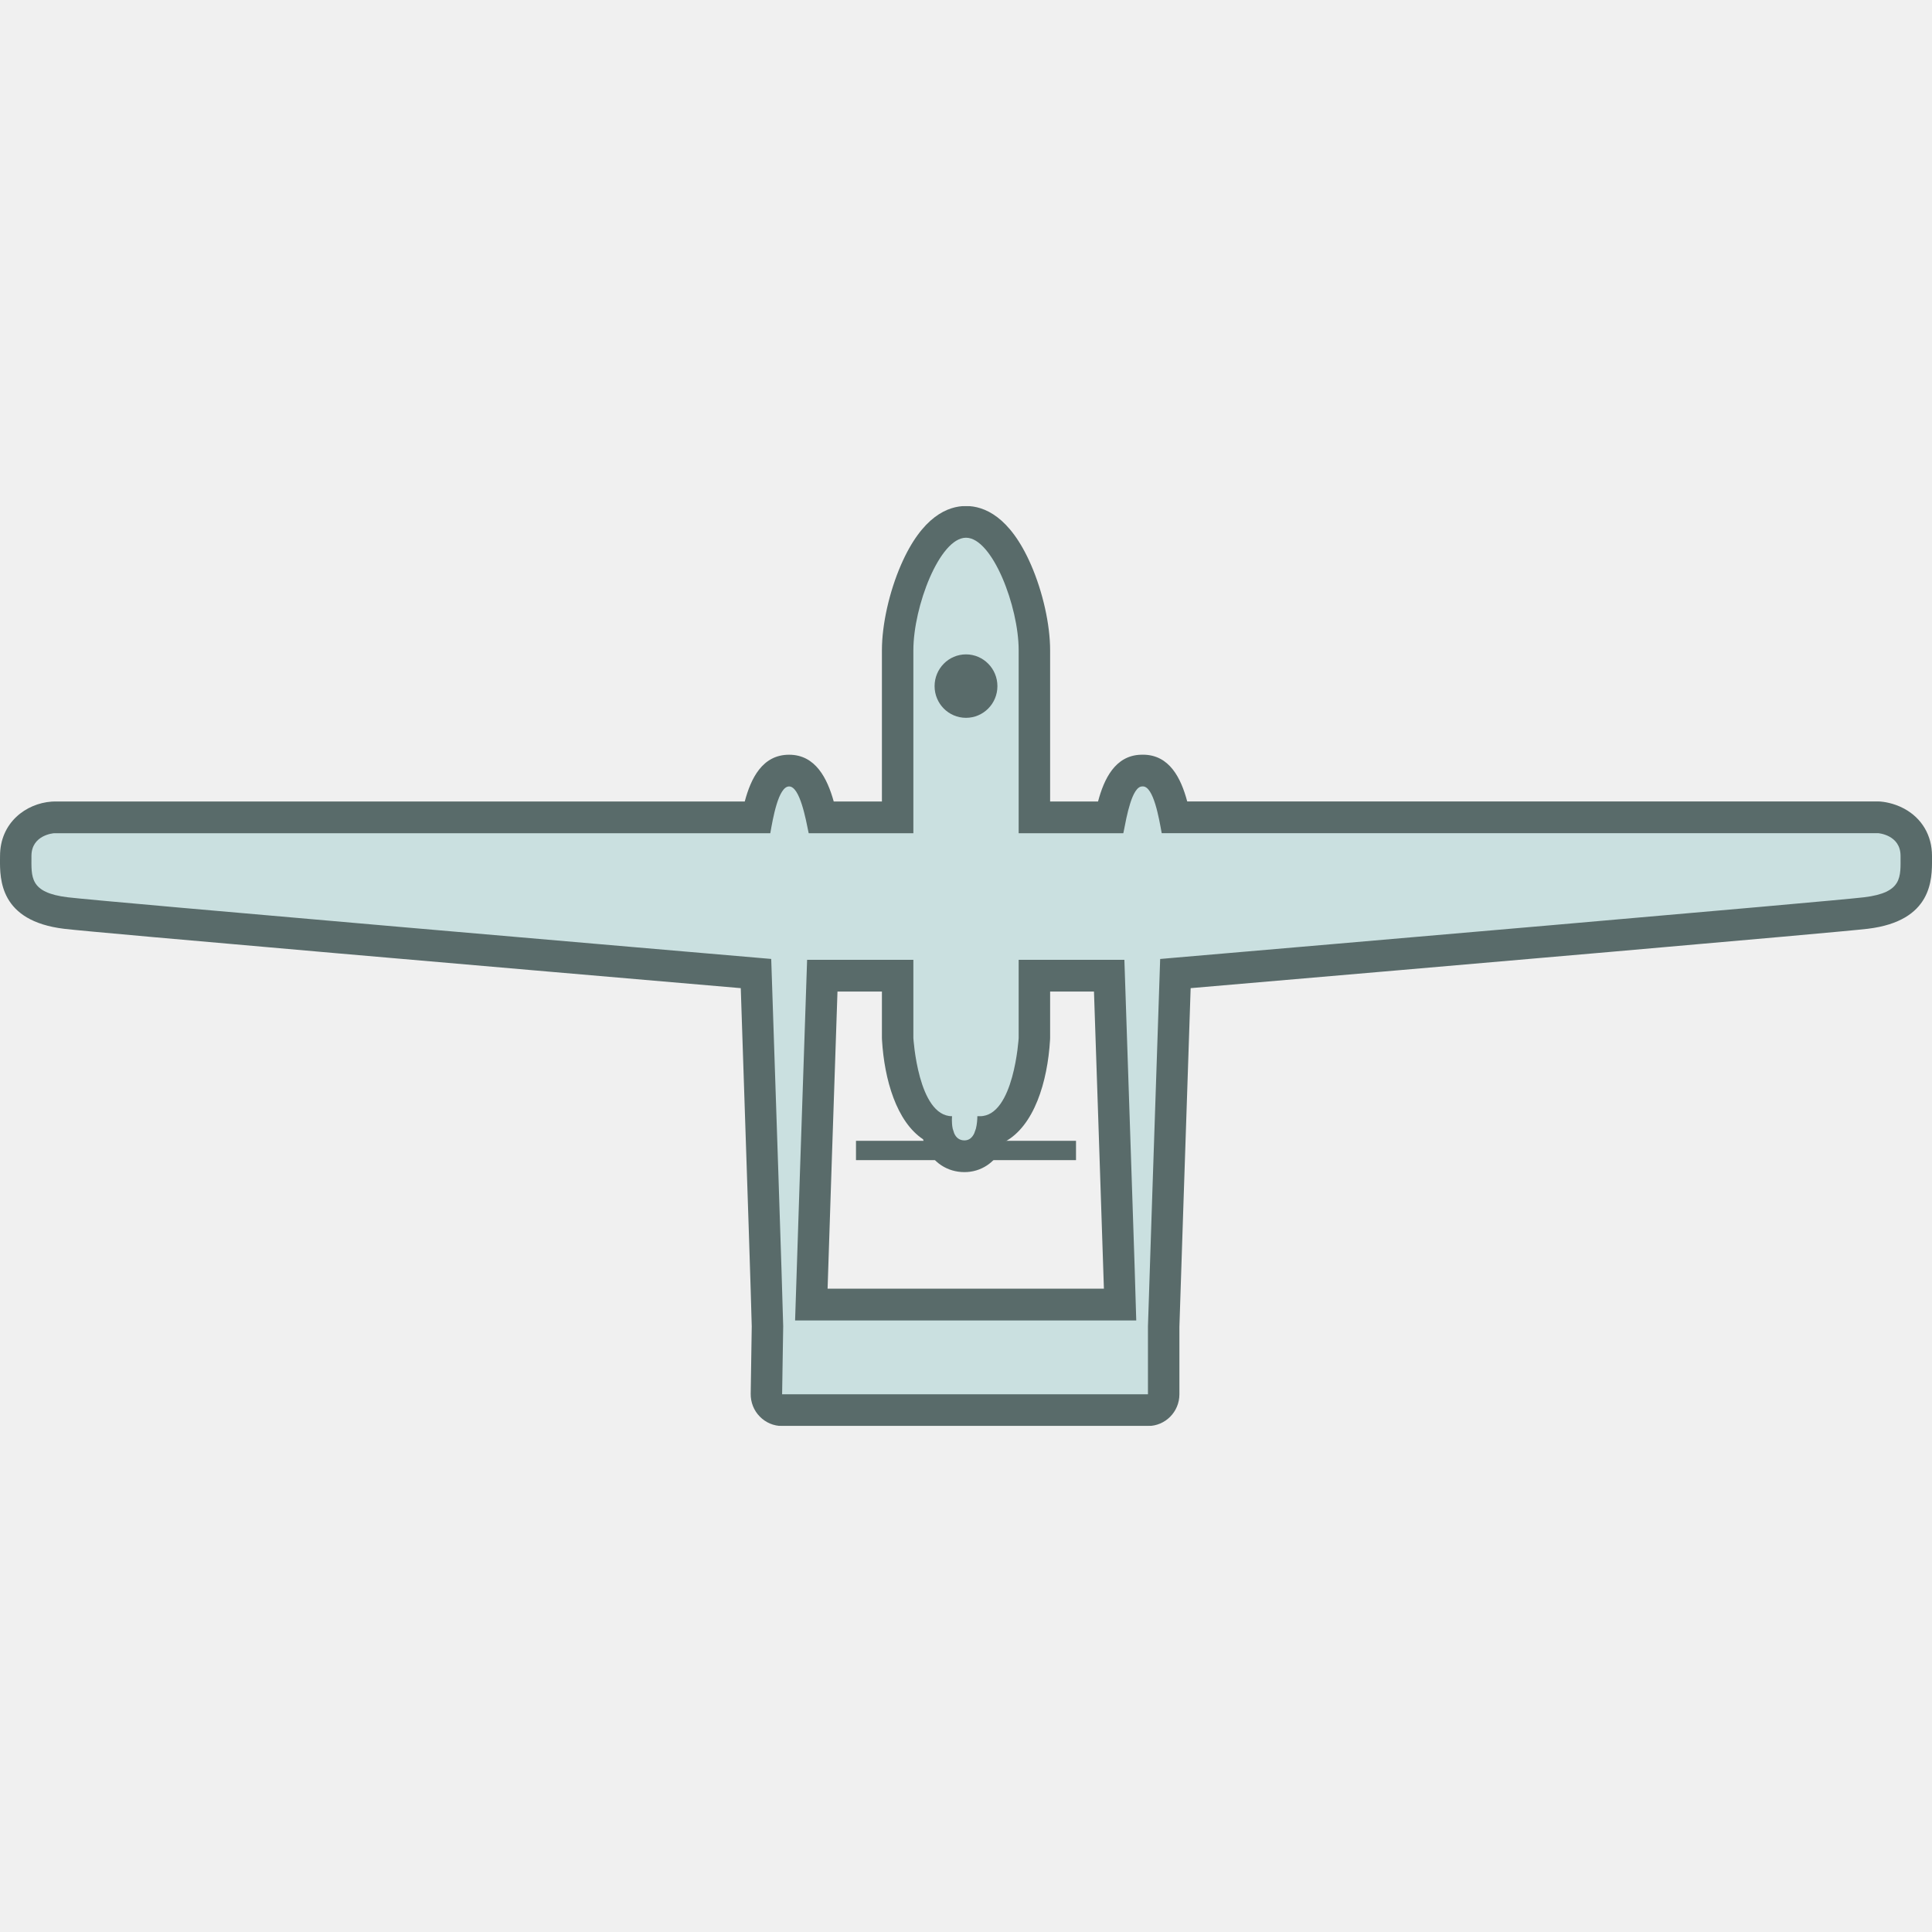
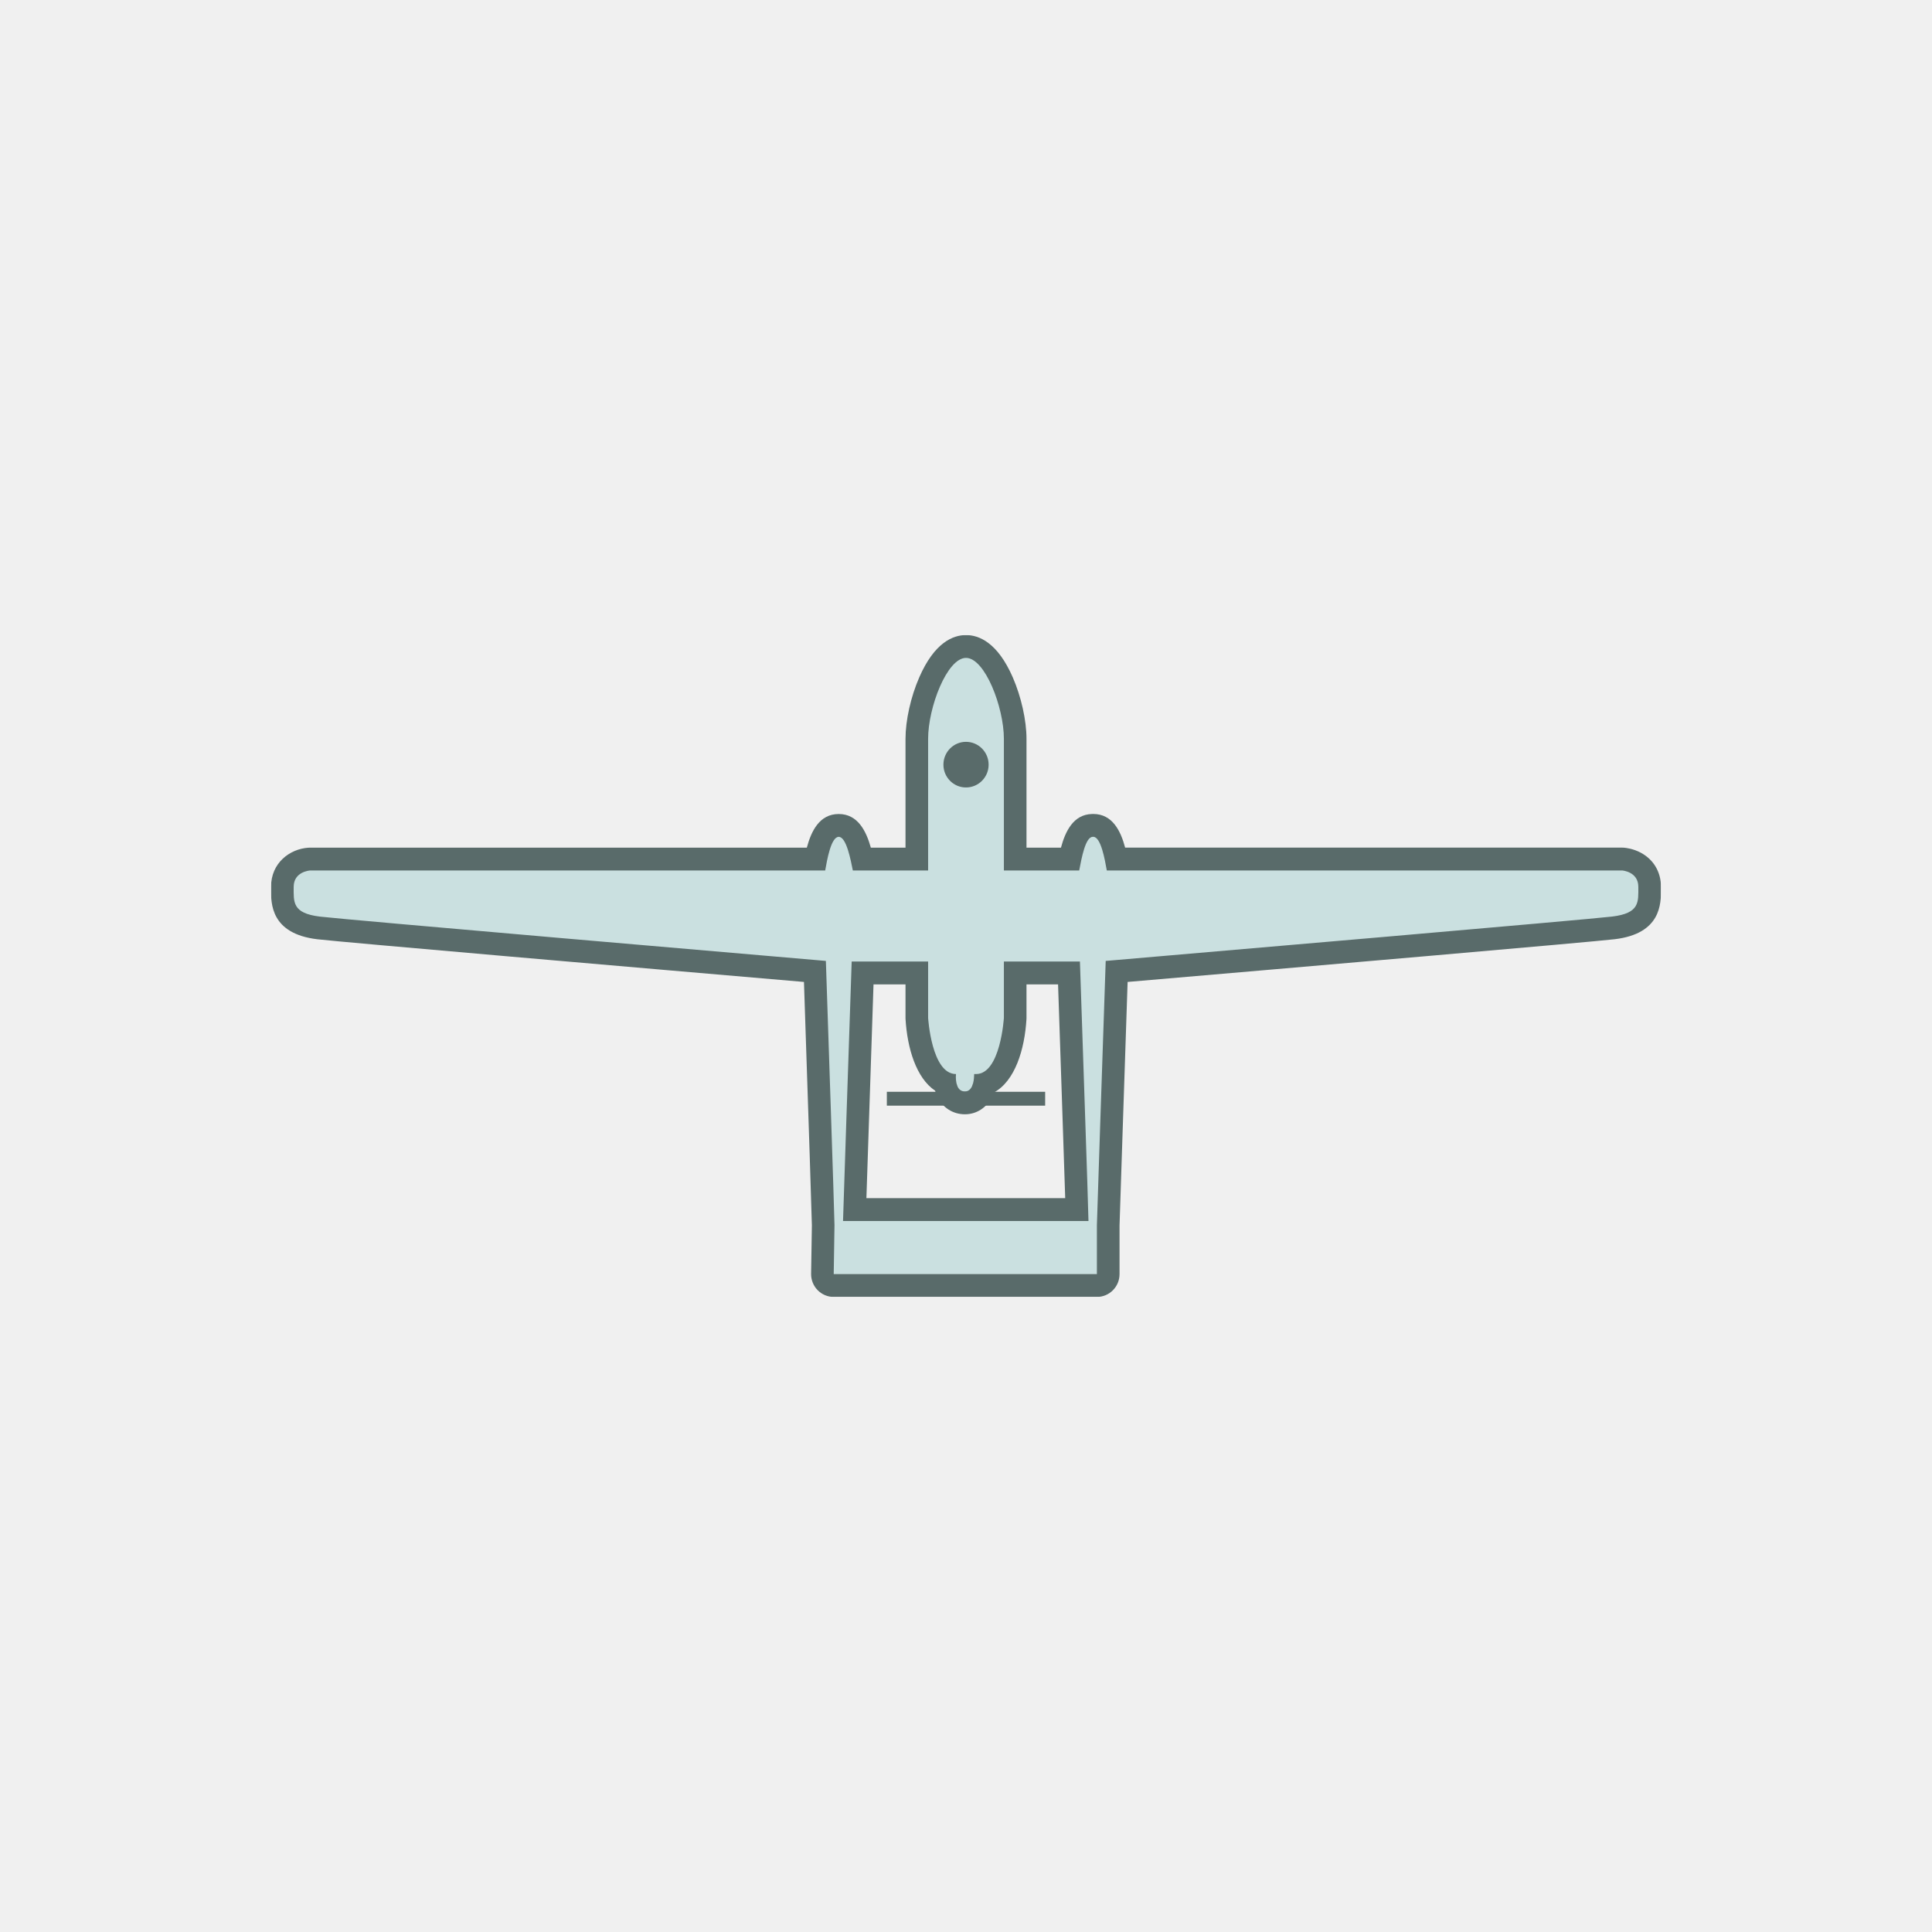
<svg xmlns="http://www.w3.org/2000/svg" xmlns:xlink="http://www.w3.org/1999/xlink" width="50px" height="50px" viewBox="0 0 50 50" version="1.1">
  <defs>
-     <polygon id="path-1" points="0 0 50 0 50 23.81 0 23.81" />
+     <polygon id="path-1" points="0 0 35.971 0 35.971 17.129 0 17.129" />
  </defs>
  <g id="Planes/shoval" stroke="none" stroke-width="1" fill="none" fill-rule="evenodd">
-     <g id="Heron2_Eitan" transform="translate(25, 25) rotate(-360) translate(-25, -25) translate(-0, 13.09524)">
+     <g id="Heron2_Eitan" transform="translate(25, 25) rotate(-360) translate(-25, -25) translate(7.014514, 16.43548)">
      <g id="Group-9">
-         <path d="M28.988,20.667 C28.961,19.752 28.898,17.897 28.833,15.952 C28.789,14.661 28.743,13.318 28.705,12.155 L26.77,12.155 L26.77,13.769 C26.77,13.777 26.77,13.785 26.769,13.793 C26.747,14.159 26.596,15.851 25.664,16.155 C25.66,16.176 25.655,16.197 25.65,16.217 C25.647,16.23 25.643,16.242 25.639,16.254 L25.595,16.375 C25.591,16.388 25.586,16.401 25.58,16.414 C25.454,16.677 25.229,16.829 24.96,16.829 C24.678,16.829 24.447,16.675 24.325,16.407 C24.319,16.393 24.313,16.379 24.308,16.364 L24.269,16.243 C24.265,16.229 24.261,16.215 24.258,16.201 C24.251,16.168 24.245,16.135 24.241,16.103 C23.85,15.912 23.325,15.362 23.232,13.793 C23.231,13.785 23.231,13.777 23.231,13.769 L23.231,12.155 L21.281,12.155 C21.18,15.095 21.046,19.176 20.997,20.667 L28.988,20.667 Z M20.241,23.399 C20.132,23.399 20.028,23.355 19.951,23.276 C19.875,23.198 19.833,23.092 19.835,22.982 L19.862,21.223 C19.845,20.493 19.745,17.48 19.647,14.566 L19.565,12.1 C14.209,11.64 2.53,10.634 1.708,10.534 C0.5,10.389 0.403,9.792 0.407,9.141 L0.407,9.056 C0.407,8.373 0.982,8.086 1.367,8.059 C1.377,8.058 1.386,8.058 1.395,8.058 L19.597,8.058 C19.712,7.478 19.903,6.847 20.422,6.847 C20.937,6.847 21.135,7.483 21.26,8.058 L23.231,8.058 L23.231,3.732 C23.231,2.592 23.92,0.411 25,0.411 L25,0.411 C26.081,0.411 26.77,2.592 26.77,3.732 L26.77,8.058 L28.738,8.058 C28.854,7.498 29.037,6.863 29.541,6.848 C29.554,6.847 29.569,6.846 29.578,6.846 C30.097,6.846 30.287,7.479 30.402,8.057 L48.605,8.057 C48.614,8.057 48.623,8.057 48.633,8.058 C49.019,8.085 49.593,8.372 49.593,9.054 L49.593,9.139 C49.597,9.79 49.5,10.387 48.293,10.534 C47.459,10.634 35.579,11.657 30.488,12.094 C30.483,12.095 30.419,12.101 30.419,12.101 C30.294,15.761 30.116,21.243 30.116,21.243 L30.116,22.989 C30.116,23.215 29.934,23.399 29.709,23.399 L20.241,23.399 Z" id="Fill-2" fill="#CAE0E0" />
+         <path d="M20.855,14.868 C20.835,14.21 20.79,12.875 20.743,11.476 C20.711,10.547 20.679,9.582 20.651,8.745 L19.259,8.745 L19.259,9.905 C19.259,9.911 19.259,9.917 19.258,9.923 C19.243,10.186 19.134,11.404 18.463,11.622 C18.46,11.637 18.457,11.652 18.453,11.667 C18.451,11.676 18.448,11.685 18.445,11.694 L18.414,11.781 C18.411,11.79 18.407,11.799 18.403,11.808 C18.312,11.998 18.15,12.107 17.957,12.107 C17.754,12.107 17.587,11.996 17.5,11.804 C17.495,11.794 17.491,11.783 17.488,11.772 L17.46,11.685 C17.456,11.676 17.454,11.666 17.452,11.655 C17.446,11.631 17.442,11.608 17.439,11.585 C17.158,11.447 16.78,11.052 16.713,9.923 C16.713,9.917 16.713,9.911 16.713,9.905 L16.713,8.745 L15.31,8.745 C15.237,10.86 15.141,13.796 15.106,14.868 L20.855,14.868 Z M14.562,16.834 C14.484,16.834 14.409,16.802 14.353,16.745 C14.298,16.689 14.268,16.613 14.269,16.534 L14.289,15.268 C14.277,14.743 14.205,12.576 14.134,10.479 L14.075,8.705 C10.222,8.374 1.82,7.651 1.228,7.579 C0.359,7.474 0.29,7.044 0.293,6.576 L0.293,6.515 C0.293,6.024 0.706,5.817 0.984,5.798 C0.99,5.797 0.997,5.797 1.004,5.797 L14.098,5.797 C14.182,5.38 14.319,4.926 14.692,4.926 C15.062,4.926 15.205,5.384 15.295,5.797 L16.713,5.797 L16.713,2.685 C16.713,1.864 17.208,0.295 17.985,0.295 L17.986,0.295 C18.763,0.295 19.259,1.864 19.259,2.685 L19.259,5.797 L20.675,5.797 C20.758,5.394 20.889,4.937 21.252,4.926 C21.262,4.926 21.273,4.925 21.279,4.925 C21.652,4.925 21.789,5.38 21.872,5.796 L34.967,5.796 C34.974,5.796 34.981,5.796 34.987,5.797 C35.265,5.816 35.678,6.023 35.678,6.514 L35.678,6.575 C35.681,7.043 35.611,7.473 34.743,7.578 C34.143,7.651 25.596,8.386 21.934,8.701 C21.93,8.701 21.884,8.705 21.884,8.705 C21.794,11.339 21.666,15.283 21.666,15.283 L21.666,16.538 C21.666,16.702 21.535,16.834 21.374,16.834 L14.562,16.834 Z" id="Fill-2" fill="#CAE0E0" />
        <g id="Group-6">
          <mask id="mask-2" fill="white">
            <use xlink:href="#path-1" />
          </mask>
          <g id="Clip-5" />
-           <path d="M27.177,12.566 L28.312,12.566 C28.347,13.637 28.388,14.831 28.427,15.983 C28.483,17.657 28.538,19.263 28.569,20.256 L21.418,20.256 C21.472,18.592 21.583,15.214 21.674,12.566 L22.824,12.566 L22.824,13.769 C22.824,13.785 22.825,13.801 22.826,13.818 C22.887,14.848 23.203,15.933 23.889,16.389 L23.921,16.491 C23.931,16.521 23.942,16.55 23.955,16.579 C24.143,16.992 24.519,17.239 24.96,17.239 C25.384,17.239 25.753,16.997 25.946,16.592 C25.958,16.567 25.969,16.541 25.978,16.514 L25.999,16.457 C26.763,16.049 27.111,14.903 27.175,13.818 C27.176,13.801 27.177,13.785 27.177,13.769 L27.177,12.566 Z M25,-2.27373675e-12 L25,-2.27373675e-12 L25,-2.27373675e-12 C24.535,-2.27373675e-12 23.867,0.264 23.319,1.521 C23.014,2.221 22.824,3.068 22.824,3.732 L22.824,7.648 L21.577,7.648 C21.411,7.053 21.108,6.437 20.422,6.437 C19.731,6.437 19.433,7.048 19.274,7.648 L1.395,7.648 C1.377,7.648 1.358,7.648 1.339,7.65 C0.674,7.696 0.001,8.194 0.001,9.056 L-8.54689572e-06,9.138 C-0.003,9.658 -0.009,10.74 1.659,10.942 C2.471,11.041 13.66,12.005 19.171,12.478 C19.193,13.151 19.217,13.88 19.242,14.621 C19.338,17.495 19.437,20.466 19.455,21.233 L19.428,22.975 C19.425,23.195 19.508,23.408 19.662,23.564 C19.814,23.721 20.023,23.81 20.241,23.81 L29.709,23.81 C30.159,23.81 30.523,23.442 30.523,22.989 L30.523,21.243 C30.533,20.947 30.694,16 30.814,12.478 C37.165,11.933 47.552,11.036 48.341,10.941 C50.009,10.739 50.003,9.657 50,9.137 L50,9.054 C50,8.525 49.737,8.079 49.279,7.832 C49.001,7.682 48.736,7.654 48.661,7.648 C48.642,7.647 48.623,7.646 48.605,7.646 L30.725,7.646 C30.566,7.049 30.269,6.436 29.578,6.436 C29.566,6.436 29.546,6.436 29.526,6.437 C28.858,6.457 28.571,7.068 28.417,7.648 L27.177,7.648 L27.177,3.732 C27.177,3.068 26.987,2.221 26.682,1.521 C26.134,0.264 25.465,-2.27373675e-12 25,-2.27373675e-12 L25,-2.27373675e-12 Z M24.96,16.418 C24.821,16.418 24.741,16.339 24.695,16.236 L24.656,16.115 C24.622,15.955 24.639,15.792 24.639,15.792 C23.758,15.792 23.638,13.769 23.638,13.769 L23.638,11.745 L20.888,11.745 C20.774,15.048 20.607,20.142 20.577,21.078 L29.406,21.078 C29.383,20.071 29.205,15.022 29.099,11.745 L26.363,11.745 L26.363,13.769 C26.363,13.769 26.243,15.792 25.361,15.792 L25.294,15.792 C25.293,15.88 25.285,16.002 25.256,16.115 L25.213,16.236 C25.163,16.341 25.085,16.418 24.96,16.418 L24.96,16.418 Z M25,0.821 C25.682,0.821 26.363,2.6 26.363,3.732 L26.363,8.469 L29.072,8.469 L29.071,8.467 C29.075,8.45 29.079,8.432 29.083,8.414 C29.154,8.051 29.294,7.258 29.559,7.258 C29.56,7.258 29.573,7.257 29.578,7.257 C29.855,7.257 29.996,8.087 30.063,8.457 C30.064,8.46 30.065,8.464 30.066,8.467 L48.605,8.467 C48.605,8.467 49.186,8.508 49.186,9.054 C49.186,9.6 49.246,10.005 48.244,10.126 C47.36,10.233 33.641,11.412 30.436,11.687 L30.436,11.687 L30.025,11.723 C29.9,15.371 29.709,21.229 29.709,21.229 L29.709,22.989 L20.241,22.989 L20.269,21.229 C20.245,20.22 20.068,14.998 19.959,11.722 C17.746,11.532 2.684,10.239 1.756,10.127 C0.754,10.006 0.814,9.601 0.814,9.056 C0.814,8.509 1.395,8.469 1.395,8.469 L19.935,8.469 C20.001,8.097 20.142,7.258 20.422,7.258 C20.7,7.258 20.853,8.097 20.929,8.469 L23.638,8.469 L23.638,3.732 C23.638,2.6 24.319,0.821 25,0.821 L25,0.832 L25,0.821 L25,0.821 Z" id="Fill-4" fill="#596B6A" mask="url(#mask-2)" />
+           <path d="M19.551,9.04 L20.368,9.04 C20.393,9.811 20.423,10.67 20.451,11.499 C20.491,12.703 20.531,13.858 20.553,14.573 L15.408,14.573 C15.447,13.376 15.528,10.945 15.592,9.04 L16.42,9.04 L16.42,9.905 C16.42,9.917 16.421,9.929 16.421,9.941 C16.465,10.682 16.693,11.462 17.186,11.791 L17.21,11.864 C17.217,11.885 17.225,11.906 17.234,11.927 C17.369,12.224 17.64,12.402 17.957,12.402 C18.262,12.402 18.527,12.228 18.666,11.937 C18.675,11.919 18.683,11.9 18.689,11.881 L18.704,11.84 C19.254,11.546 19.504,10.722 19.55,9.941 C19.551,9.929 19.551,9.917 19.551,9.905 L19.551,9.04 Z M17.986,-1.8189894e-12 L17.986,-1.8189894e-12 L17.985,-1.8189894e-12 C17.651,-1.8189894e-12 17.17,0.19 16.776,1.094 C16.556,1.598 16.42,2.208 16.42,2.685 L16.42,5.502 L15.523,5.502 C15.403,5.074 15.186,4.631 14.692,4.631 C14.195,4.631 13.981,5.071 13.866,5.502 L1.004,5.502 C0.99,5.502 0.977,5.502 0.964,5.503 C0.485,5.536 0,5.895 0,6.515 L-6.14880279e-06,6.574 C-0.002,6.948 -0.007,7.727 1.194,7.872 C1.778,7.943 9.828,8.637 13.792,8.977 C13.808,9.461 13.825,9.986 13.843,10.518 C13.912,12.586 13.983,14.724 13.997,15.275 L13.977,16.529 C13.974,16.687 14.035,16.84 14.145,16.953 C14.255,17.065 14.405,17.129 14.562,17.129 L21.373,17.129 C21.697,17.129 21.959,16.865 21.959,16.538 L21.959,15.282 C21.966,15.07 22.082,11.51 22.168,8.977 C26.737,8.585 34.21,7.94 34.777,7.871 C35.978,7.726 35.973,6.947 35.971,6.573 L35.971,6.514 C35.971,6.133 35.782,5.812 35.452,5.634 C35.253,5.527 35.061,5.506 35.007,5.502 C34.994,5.501 34.981,5.501 34.967,5.501 L22.104,5.501 C21.99,5.071 21.776,4.63 21.279,4.63 C21.27,4.63 21.256,4.63 21.242,4.631 C20.761,4.645 20.555,5.085 20.443,5.502 L19.551,5.502 L19.551,2.685 C19.551,2.208 19.415,1.598 19.196,1.094 C18.801,0.19 18.32,-1.8189894e-12 17.986,-1.8189894e-12 L17.986,-1.8189894e-12 Z M17.957,11.811 C17.857,11.811 17.799,11.754 17.766,11.681 L17.738,11.594 C17.713,11.478 17.726,11.361 17.726,11.361 C17.092,11.361 17.005,9.905 17.005,9.905 L17.005,8.449 L15.027,8.449 C14.945,10.826 14.825,14.49 14.803,15.164 L21.155,15.164 C21.139,14.44 21.011,10.807 20.934,8.449 L18.966,8.449 L18.966,9.905 C18.966,9.905 18.879,11.361 18.245,11.361 L18.197,11.361 C18.196,11.425 18.191,11.512 18.17,11.594 L18.139,11.681 C18.103,11.756 18.046,11.811 17.957,11.811 L17.957,11.811 Z M17.986,0.591 C18.476,0.591 18.966,1.87 18.966,2.685 L18.966,6.093 L20.915,6.093 L20.915,6.092 C20.917,6.079 20.92,6.066 20.923,6.053 C20.974,5.792 21.074,5.222 21.265,5.222 C21.266,5.222 21.275,5.221 21.279,5.221 C21.478,5.221 21.58,5.818 21.628,6.084 C21.629,6.086 21.629,6.089 21.63,6.092 L34.967,6.092 C34.967,6.092 35.385,6.121 35.385,6.514 C35.385,6.906 35.428,7.198 34.708,7.285 C34.071,7.362 24.202,8.21 21.896,8.408 L21.896,8.408 L21.601,8.433 C21.51,11.058 21.373,15.273 21.373,15.273 L21.373,16.538 L14.562,16.538 L14.582,15.273 C14.565,14.547 14.437,10.79 14.359,8.433 C12.767,8.296 1.931,7.366 1.263,7.286 C0.543,7.198 0.586,6.907 0.586,6.515 C0.586,6.122 1.004,6.093 1.004,6.093 L14.341,6.093 C14.389,5.825 14.491,5.222 14.692,5.222 C14.892,5.222 15.002,5.825 15.057,6.093 L17.005,6.093 L17.005,2.685 C17.005,1.87 17.496,0.591 17.985,0.591 L17.986,0.598 L17.986,0.591 L17.986,0.591 Z" id="Fill-4" fill="#596B6A" mask="url(#mask-2)" />
        </g>
-         <path d="M25.813,4.662 C25.813,5.116 25.449,5.482 25,5.482 C24.551,5.482 24.187,5.116 24.187,4.662 C24.187,4.209 24.551,3.84 25,3.84 C25.449,3.84 25.813,4.209 25.813,4.662" id="Fill-7" fill="#596B6A" />
+         <path d="M18.571,3.354 C18.571,3.68 18.309,3.944 17.985,3.944 C17.662,3.944 17.401,3.68 17.401,3.354 C17.401,3.028 17.662,2.763 17.985,2.763 C18.309,2.763 18.571,3.028 18.571,3.354" id="Fill-7" fill="#596B6A" />
      </g>
-       <polygon id="Fill-1" fill="#596B6A" points="22.153 16.929 27.847 16.929 27.847 16.429 22.153 16.429" />
+       <polygon id="Fill-1" fill="#596B6A" points="15.937 12.179 20.034 12.179 20.034 11.82 15.937 11.82" />
    </g>
  </g>
</svg>
